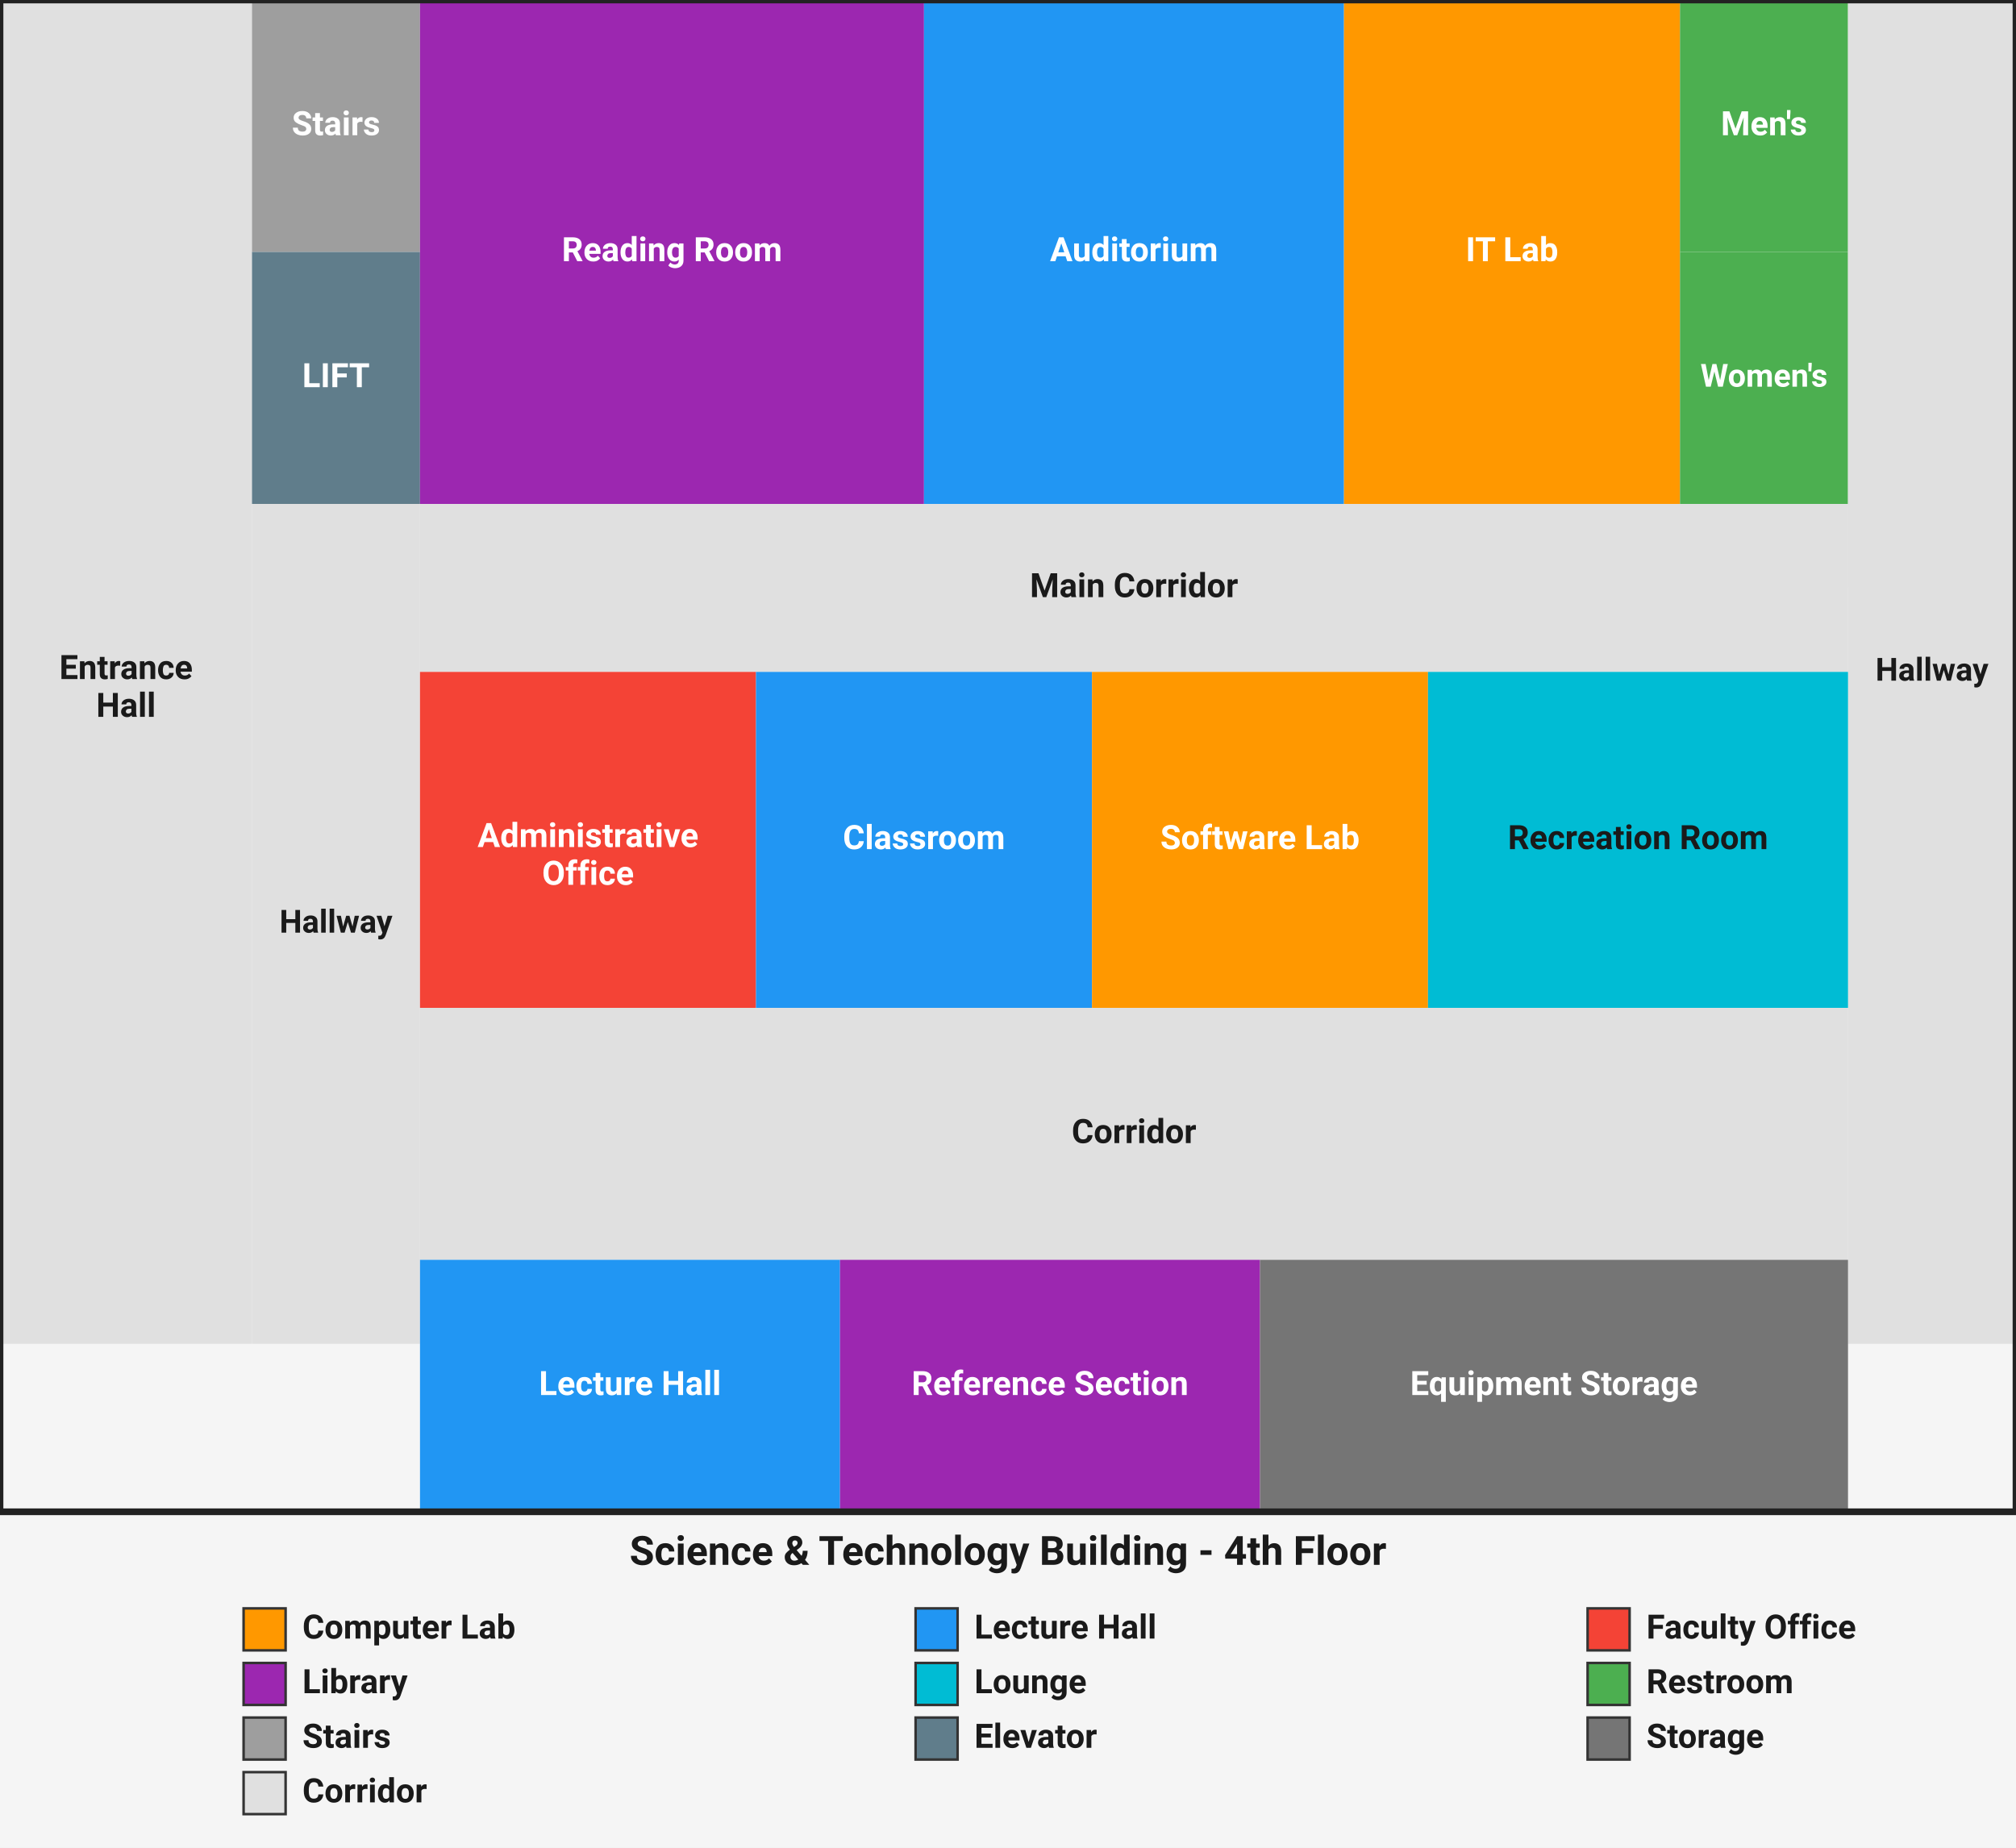
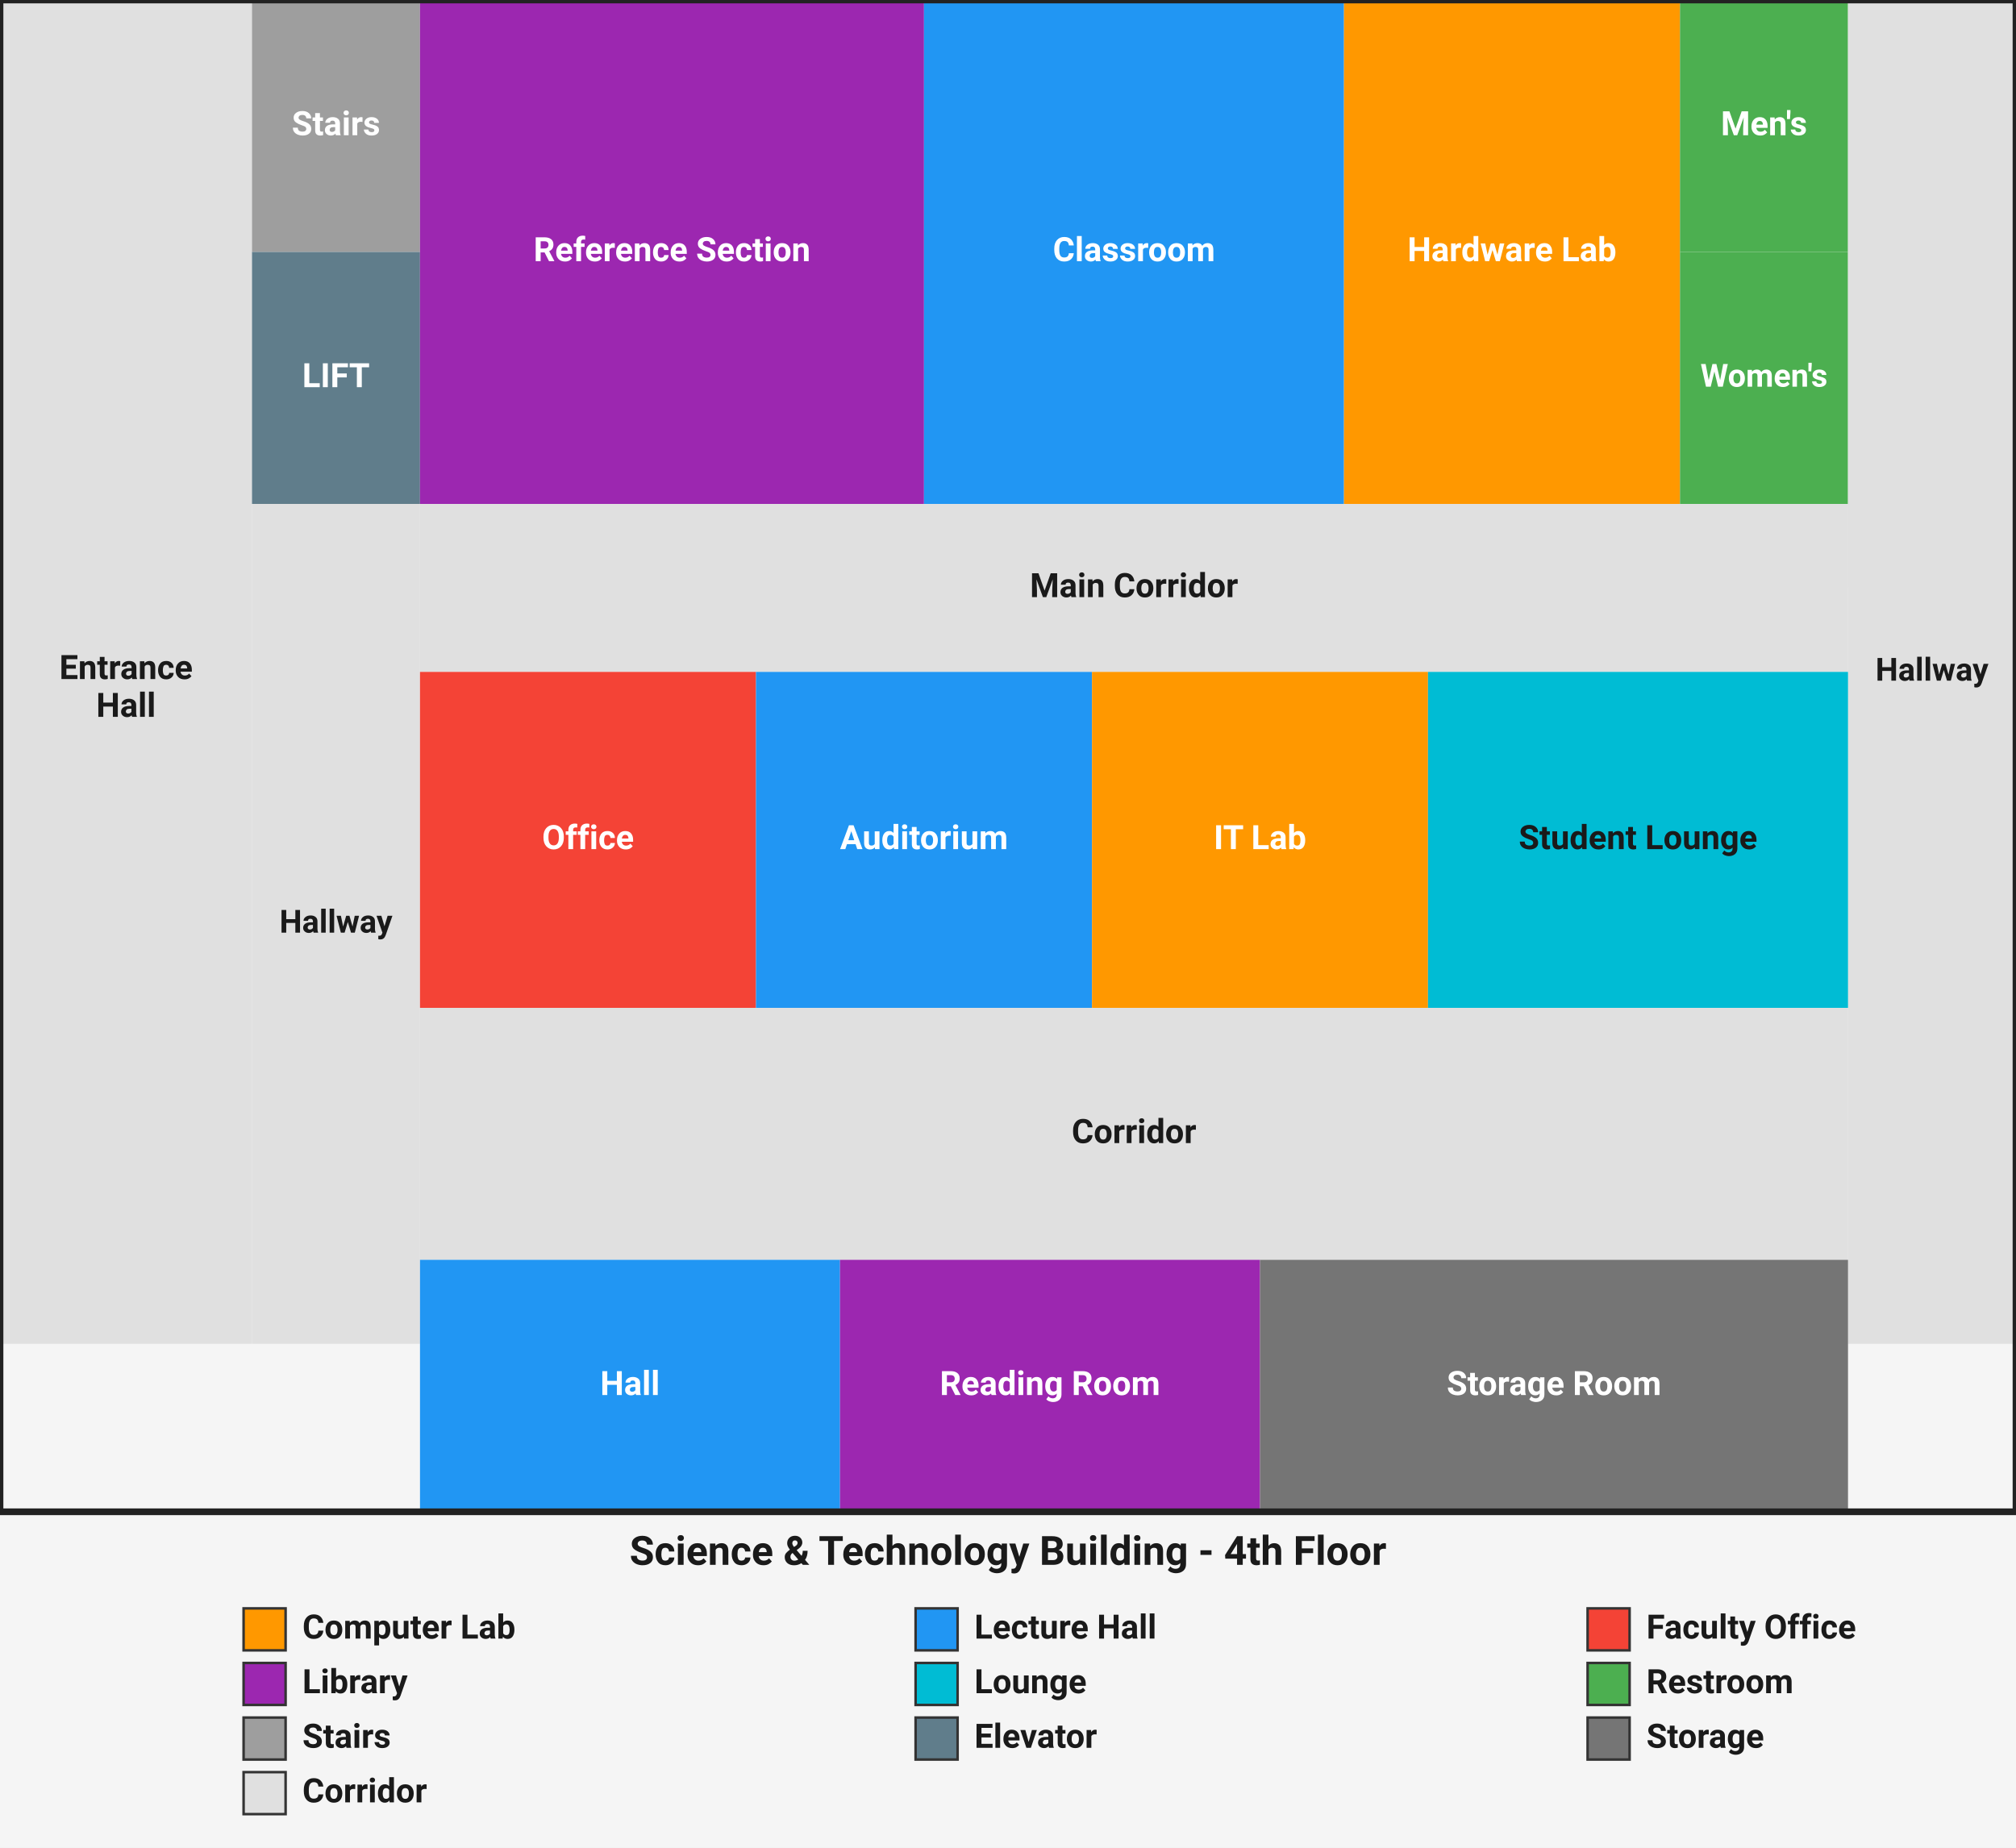
<svg xmlns="http://www.w3.org/2000/svg" viewBox="0 0 2400 2200" width="2400" height="2200" style="display:block; max-width:100%; height:auto;">
  <defs>
    <style>
      text { 
        -webkit-font-smoothing: antialiased;
        -moz-osx-font-smoothing: grayscale;
      }
    </style>
  </defs>
  <rect x="0" y="0" width="2400" height="2200" fill="#f5f5f5" />
  <rect x="0" y="0" width="300" height="1600" fill="#E0E0E0" stroke="none" />
  <g>
    <text x="150.0" y="797.5" font-family="Roboto,Segoe UI,Arial,sans-serif" font-size="40" font-weight="600" fill="#1a1a1a" text-anchor="middle" dominant-baseline="middle">
                  Entrance
                </text>
    <text x="150.0" y="842.5" font-family="Roboto,Segoe UI,Arial,sans-serif" font-size="40" font-weight="600" fill="#1a1a1a" text-anchor="middle" dominant-baseline="middle">
                  Hall
                </text>
  </g>
  <rect x="300" y="0" width="200" height="300" fill="#9E9E9E" stroke="none" />
  <text x="400.0" y="150.0" font-family="Roboto,Segoe UI,Arial,sans-serif" font-size="40" font-weight="600" fill="white" text-anchor="middle" dominant-baseline="middle">
              Stairs
            </text>
  <rect x="300" y="300" width="200" height="300" fill="#607D8B" stroke="none" />
  <text x="400.0" y="450.0" font-family="Roboto,Segoe UI,Arial,sans-serif" font-size="40" font-weight="600" fill="white" text-anchor="middle" dominant-baseline="middle">
              LIFT
            </text>
  <rect x="300" y="600" width="200" height="1000" fill="#E0E0E0" stroke="none" />
  <text x="400.0" y="1100.0" font-family="Roboto,Segoe UI,Arial,sans-serif" font-size="38" font-weight="600" fill="#1a1a1a" text-anchor="middle" dominant-baseline="middle">
              Hallway
            </text>
  <rect x="500" y="0" width="600" height="600" fill="#9C27B0" stroke="none" />
  <text x="800.0" y="300.0" font-family="Roboto,Segoe UI,Arial,sans-serif" font-size="40" font-weight="600" fill="white" text-anchor="middle" dominant-baseline="middle">
-               Reading Room
+               Reference Section
            </text>
  <rect x="1100" y="0" width="500" height="600" fill="#2196F3" stroke="none" />
  <text x="1350.0" y="300.0" font-family="Roboto,Segoe UI,Arial,sans-serif" font-size="40" font-weight="600" fill="white" text-anchor="middle" dominant-baseline="middle">
-               Auditorium
+               Classroom
            </text>
  <rect x="1600" y="0" width="400" height="600" fill="#FF9800" stroke="none" />
  <text x="1800.0" y="300.0" font-family="Roboto,Segoe UI,Arial,sans-serif" font-size="40" font-weight="600" fill="white" text-anchor="middle" dominant-baseline="middle">
-               IT Lab
+               Hardware Lab
            </text>
  <rect x="2000" y="0" width="200" height="300" fill="#4CAF50" stroke="none" />
  <text x="2100.0" y="150.0" font-family="Roboto,Segoe UI,Arial,sans-serif" font-size="40" font-weight="600" fill="white" text-anchor="middle" dominant-baseline="middle">
              Men's
            </text>
  <rect x="2000" y="300" width="200" height="300" fill="#4CAF50" stroke="none" />
  <text x="2100.0" y="450.0" font-family="Roboto,Segoe UI,Arial,sans-serif" font-size="38" font-weight="600" fill="white" text-anchor="middle" dominant-baseline="middle">
              Women's
            </text>
  <rect x="2000" y="600" width="200" height="100" fill="#E0E0E0" stroke="none" />
  <rect x="2200" y="0" width="200" height="1600" fill="#E0E0E0" stroke="none" />
  <text x="2300.0" y="800.0" font-family="Roboto,Segoe UI,Arial,sans-serif" font-size="38" font-weight="600" fill="#1a1a1a" text-anchor="middle" dominant-baseline="middle">
              Hallway
            </text>
  <rect x="500" y="600" width="1700" height="200" fill="#E0E0E0" stroke="none" />
  <text x="1350.0" y="700.0" font-family="Roboto,Segoe UI,Arial,sans-serif" font-size="40" font-weight="600" fill="#1a1a1a" text-anchor="middle" dominant-baseline="middle">
              Main Corridor
            </text>
  <rect x="500" y="800" width="400" height="400" fill="#F44336" stroke="none" />
-   <g>
-     <text x="700.0" y="997.5" font-family="Roboto,Segoe UI,Arial,sans-serif" font-size="40" font-weight="600" fill="white" text-anchor="middle" dominant-baseline="middle">
-                   Administrative
-                 </text>
-     <text x="700.0" y="1042.5" font-family="Roboto,Segoe UI,Arial,sans-serif" font-size="40" font-weight="600" fill="white" text-anchor="middle" dominant-baseline="middle">
-                   Office
-                 </text>
-   </g>
+   <text x="700.0" y="1000.0" font-family="Roboto,Segoe UI,Arial,sans-serif" font-size="40" font-weight="600" fill="white" text-anchor="middle" dominant-baseline="middle">
+               Office
+             </text>
  <rect x="900" y="800" width="400" height="400" fill="#2196F3" stroke="none" />
  <text x="1100.0" y="1000.0" font-family="Roboto,Segoe UI,Arial,sans-serif" font-size="40" font-weight="600" fill="white" text-anchor="middle" dominant-baseline="middle">
-               Classroom
+               Auditorium
            </text>
  <rect x="1300" y="800" width="400" height="400" fill="#FF9800" stroke="none" />
  <text x="1500.0" y="1000.0" font-family="Roboto,Segoe UI,Arial,sans-serif" font-size="40" font-weight="600" fill="white" text-anchor="middle" dominant-baseline="middle">
-               Software Lab
+               IT Lab
            </text>
  <rect x="1700" y="800" width="500" height="400" fill="#00BCD4" stroke="none" />
  <text x="1950.0" y="1000.0" font-family="Roboto,Segoe UI,Arial,sans-serif" font-size="40" font-weight="600" fill="#1a1a1a" text-anchor="middle" dominant-baseline="middle">
-               Recreation Room
+               Student Lounge
            </text>
  <rect x="500" y="1200" width="1700" height="300" fill="#E0E0E0" stroke="none" />
  <text x="1350.0" y="1350.0" font-family="Roboto,Segoe UI,Arial,sans-serif" font-size="40" font-weight="600" fill="#1a1a1a" text-anchor="middle" dominant-baseline="middle">
              Corridor
            </text>
  <rect x="500" y="1500" width="500" height="300" fill="#2196F3" stroke="none" />
  <text x="750.0" y="1650.0" font-family="Roboto,Segoe UI,Arial,sans-serif" font-size="40" font-weight="600" fill="white" text-anchor="middle" dominant-baseline="middle">
-               Lecture Hall
+               Hall
            </text>
  <rect x="1000" y="1500" width="500" height="300" fill="#9C27B0" stroke="none" />
  <text x="1250.0" y="1650.0" font-family="Roboto,Segoe UI,Arial,sans-serif" font-size="40" font-weight="600" fill="white" text-anchor="middle" dominant-baseline="middle">
-               Reference Section
+               Reading Room
            </text>
  <rect x="1500" y="1500" width="700" height="300" fill="#757575" stroke="none" />
  <text x="1850.0" y="1650.0" font-family="Roboto,Segoe UI,Arial,sans-serif" font-size="40" font-weight="600" fill="white" text-anchor="middle" dominant-baseline="middle">
-               Equipment Storage
+               Storage Room
            </text>
  <rect x="0" y="0" width="2400" height="1800" fill="none" stroke="#222" stroke-width="8" />
  <text x="1200.0" y="1850" font-family="Roboto,Segoe UI,Arial,sans-serif" font-size="48" font-weight="700" fill="#1a1a1a" text-anchor="middle" dominant-baseline="middle">
          Science &amp; Technology Building - 4th Floor
        </text>
  <rect x="290.0" y="1915.0" width="50" height="50" fill="#FF9800" stroke="#333" stroke-width="3" />
  <text x="360.0" y="1940" font-family="Roboto,Segoe UI,Arial,sans-serif" font-size="40" font-weight="700" fill="#1a1a1a" text-anchor="start" dominant-baseline="middle">
          Computer Lab
        </text>
  <rect x="1090.0" y="1915.0" width="50" height="50" fill="#2196F3" stroke="#333" stroke-width="3" />
  <text x="1160.0" y="1940" font-family="Roboto,Segoe UI,Arial,sans-serif" font-size="40" font-weight="700" fill="#1a1a1a" text-anchor="start" dominant-baseline="middle">
          Lecture Hall
        </text>
  <rect x="1890.0" y="1915.0" width="50" height="50" fill="#F44336" stroke="#333" stroke-width="3" />
  <text x="1960.0" y="1940" font-family="Roboto,Segoe UI,Arial,sans-serif" font-size="40" font-weight="700" fill="#1a1a1a" text-anchor="start" dominant-baseline="middle">
          Faculty Office
        </text>
  <rect x="290.0" y="1980.0" width="50" height="50" fill="#9C27B0" stroke="#333" stroke-width="3" />
  <text x="360.0" y="2005" font-family="Roboto,Segoe UI,Arial,sans-serif" font-size="40" font-weight="700" fill="#1a1a1a" text-anchor="start" dominant-baseline="middle">
          Library
        </text>
  <rect x="1090.0" y="1980.0" width="50" height="50" fill="#00BCD4" stroke="#333" stroke-width="3" />
  <text x="1160.0" y="2005" font-family="Roboto,Segoe UI,Arial,sans-serif" font-size="40" font-weight="700" fill="#1a1a1a" text-anchor="start" dominant-baseline="middle">
          Lounge
        </text>
  <rect x="1890.0" y="1980.0" width="50" height="50" fill="#4CAF50" stroke="#333" stroke-width="3" />
  <text x="1960.0" y="2005" font-family="Roboto,Segoe UI,Arial,sans-serif" font-size="40" font-weight="700" fill="#1a1a1a" text-anchor="start" dominant-baseline="middle">
          Restroom
        </text>
  <rect x="290.0" y="2045.0" width="50" height="50" fill="#9E9E9E" stroke="#333" stroke-width="3" />
  <text x="360.0" y="2070" font-family="Roboto,Segoe UI,Arial,sans-serif" font-size="40" font-weight="700" fill="#1a1a1a" text-anchor="start" dominant-baseline="middle">
          Stairs
        </text>
  <rect x="1090.0" y="2045.0" width="50" height="50" fill="#607D8B" stroke="#333" stroke-width="3" />
  <text x="1160.0" y="2070" font-family="Roboto,Segoe UI,Arial,sans-serif" font-size="40" font-weight="700" fill="#1a1a1a" text-anchor="start" dominant-baseline="middle">
          Elevator
        </text>
  <rect x="1890.0" y="2045.0" width="50" height="50" fill="#757575" stroke="#333" stroke-width="3" />
  <text x="1960.0" y="2070" font-family="Roboto,Segoe UI,Arial,sans-serif" font-size="40" font-weight="700" fill="#1a1a1a" text-anchor="start" dominant-baseline="middle">
          Storage
        </text>
  <rect x="290.0" y="2110.0" width="50" height="50" fill="#E0E0E0" stroke="#333" stroke-width="3" />
  <text x="360.0" y="2135" font-family="Roboto,Segoe UI,Arial,sans-serif" font-size="40" font-weight="700" fill="#1a1a1a" text-anchor="start" dominant-baseline="middle">
          Corridor
        </text>
</svg>
